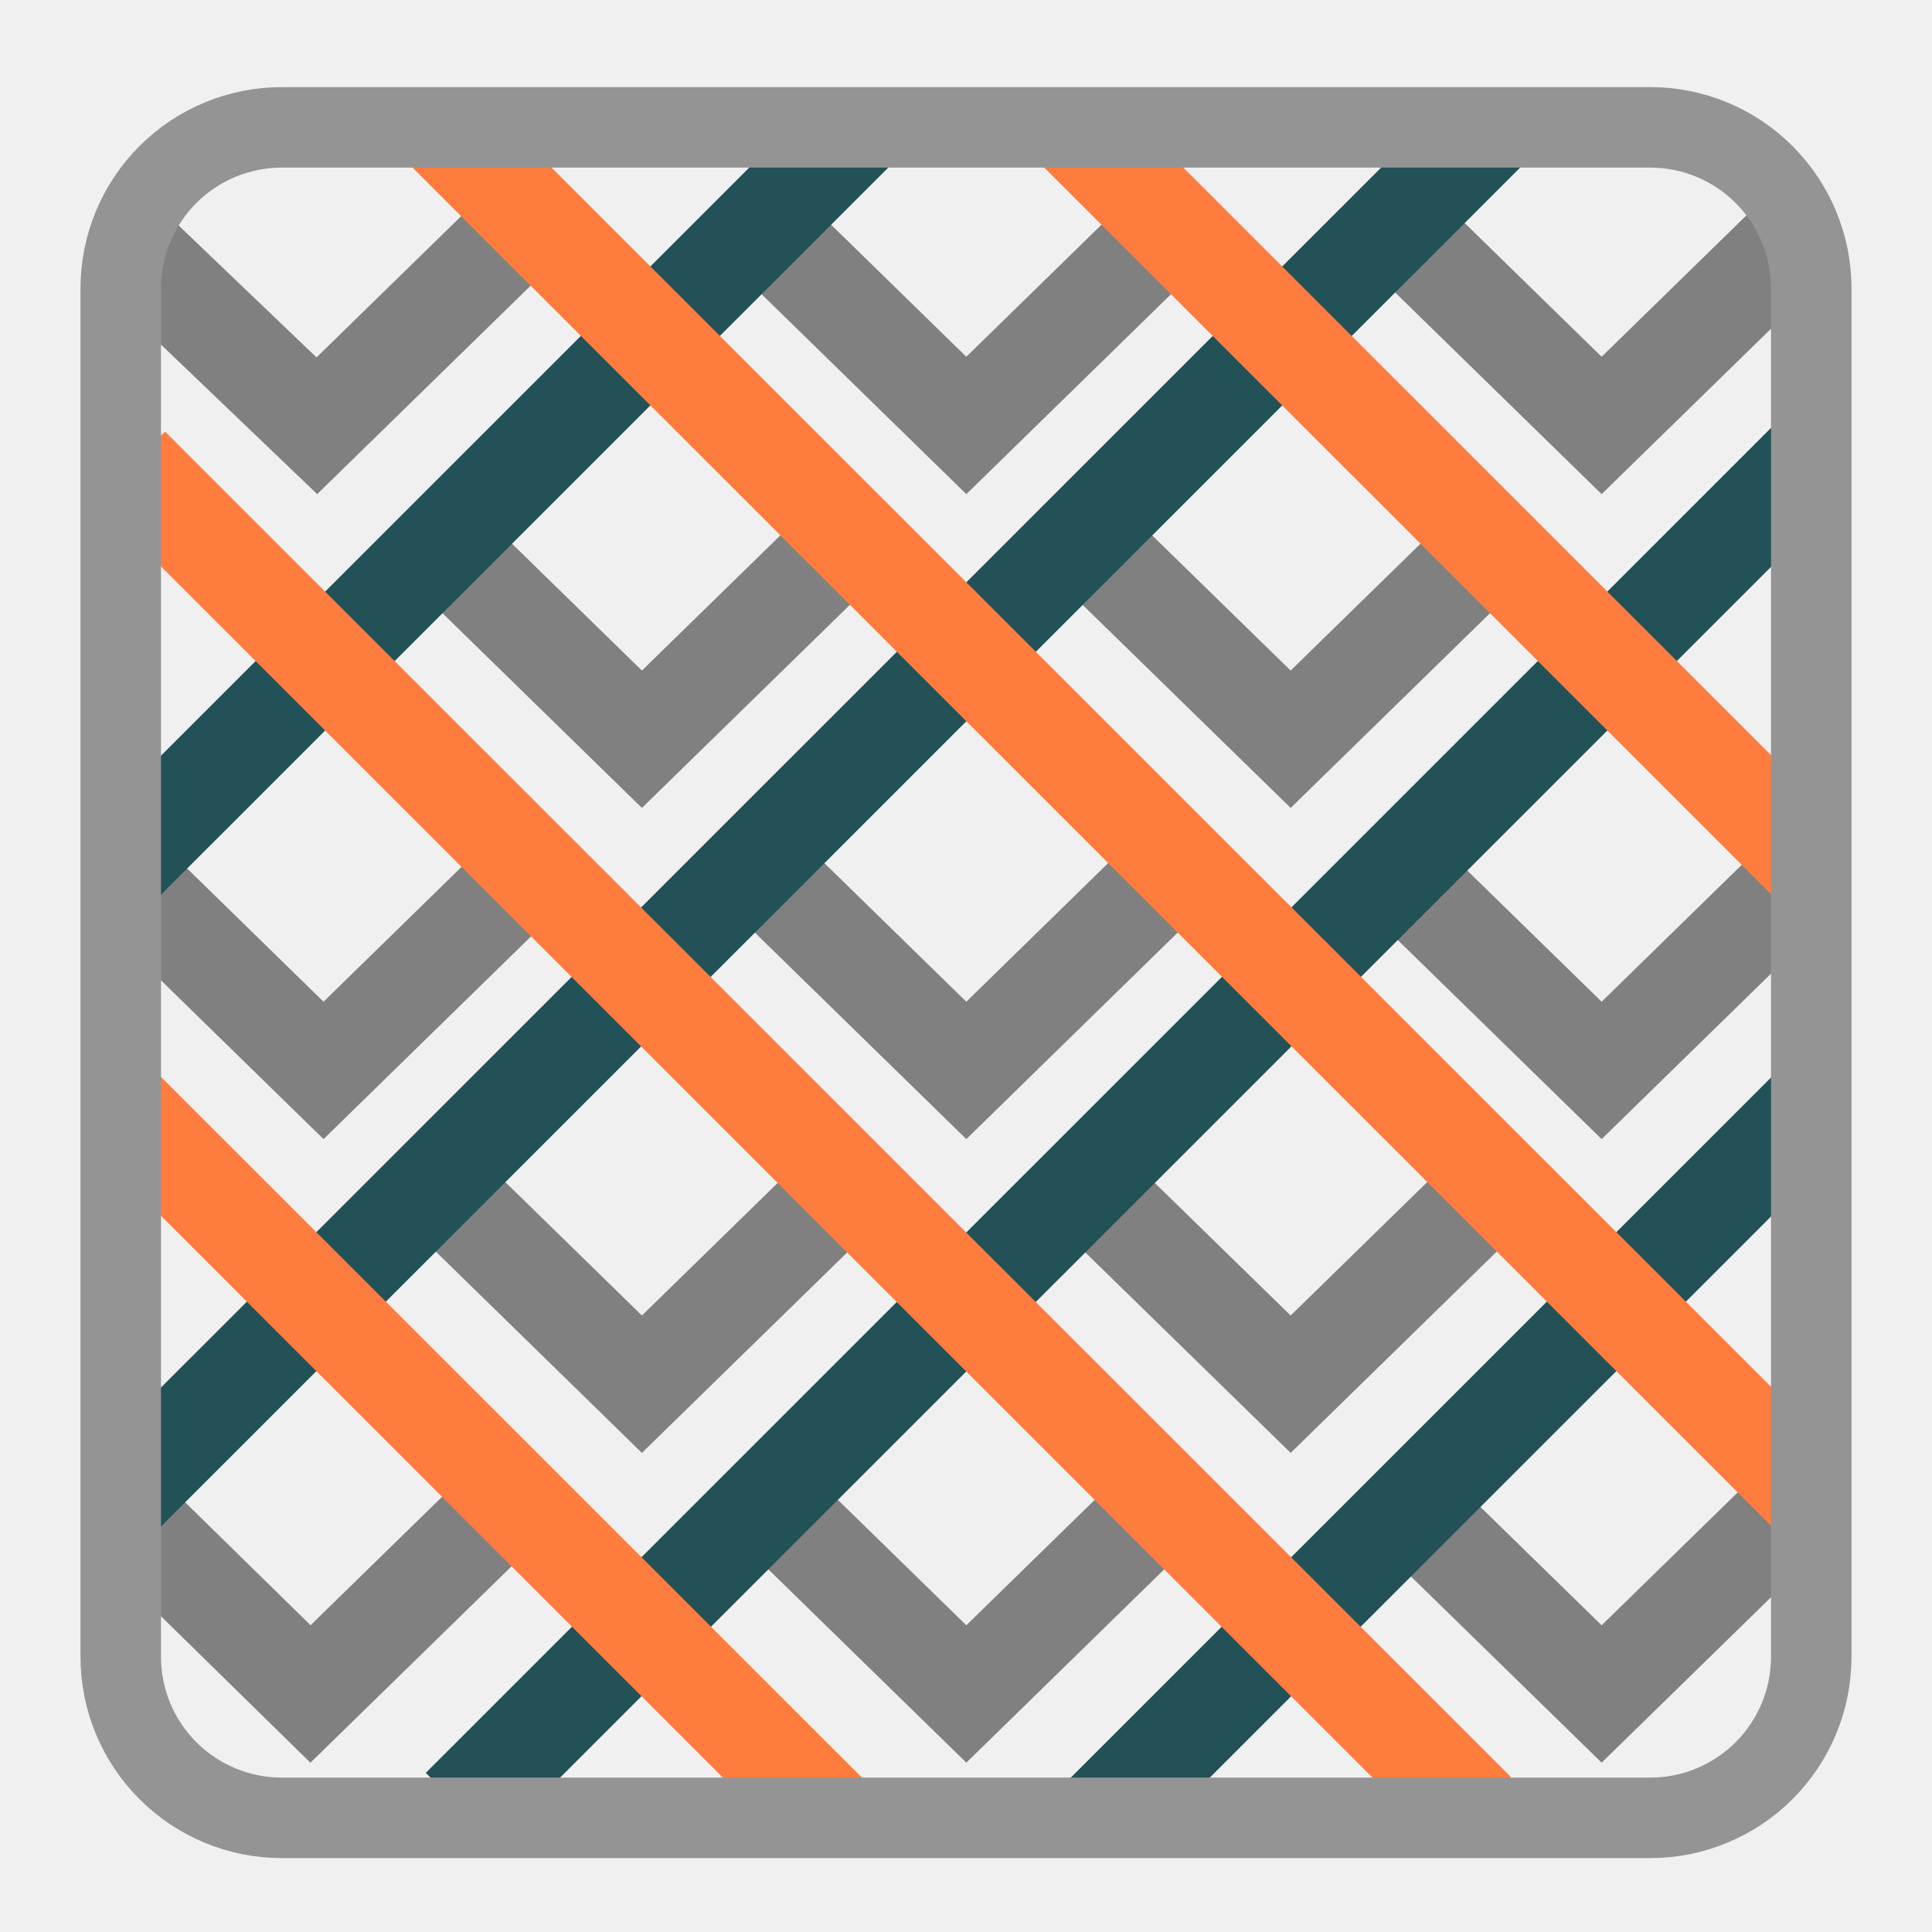
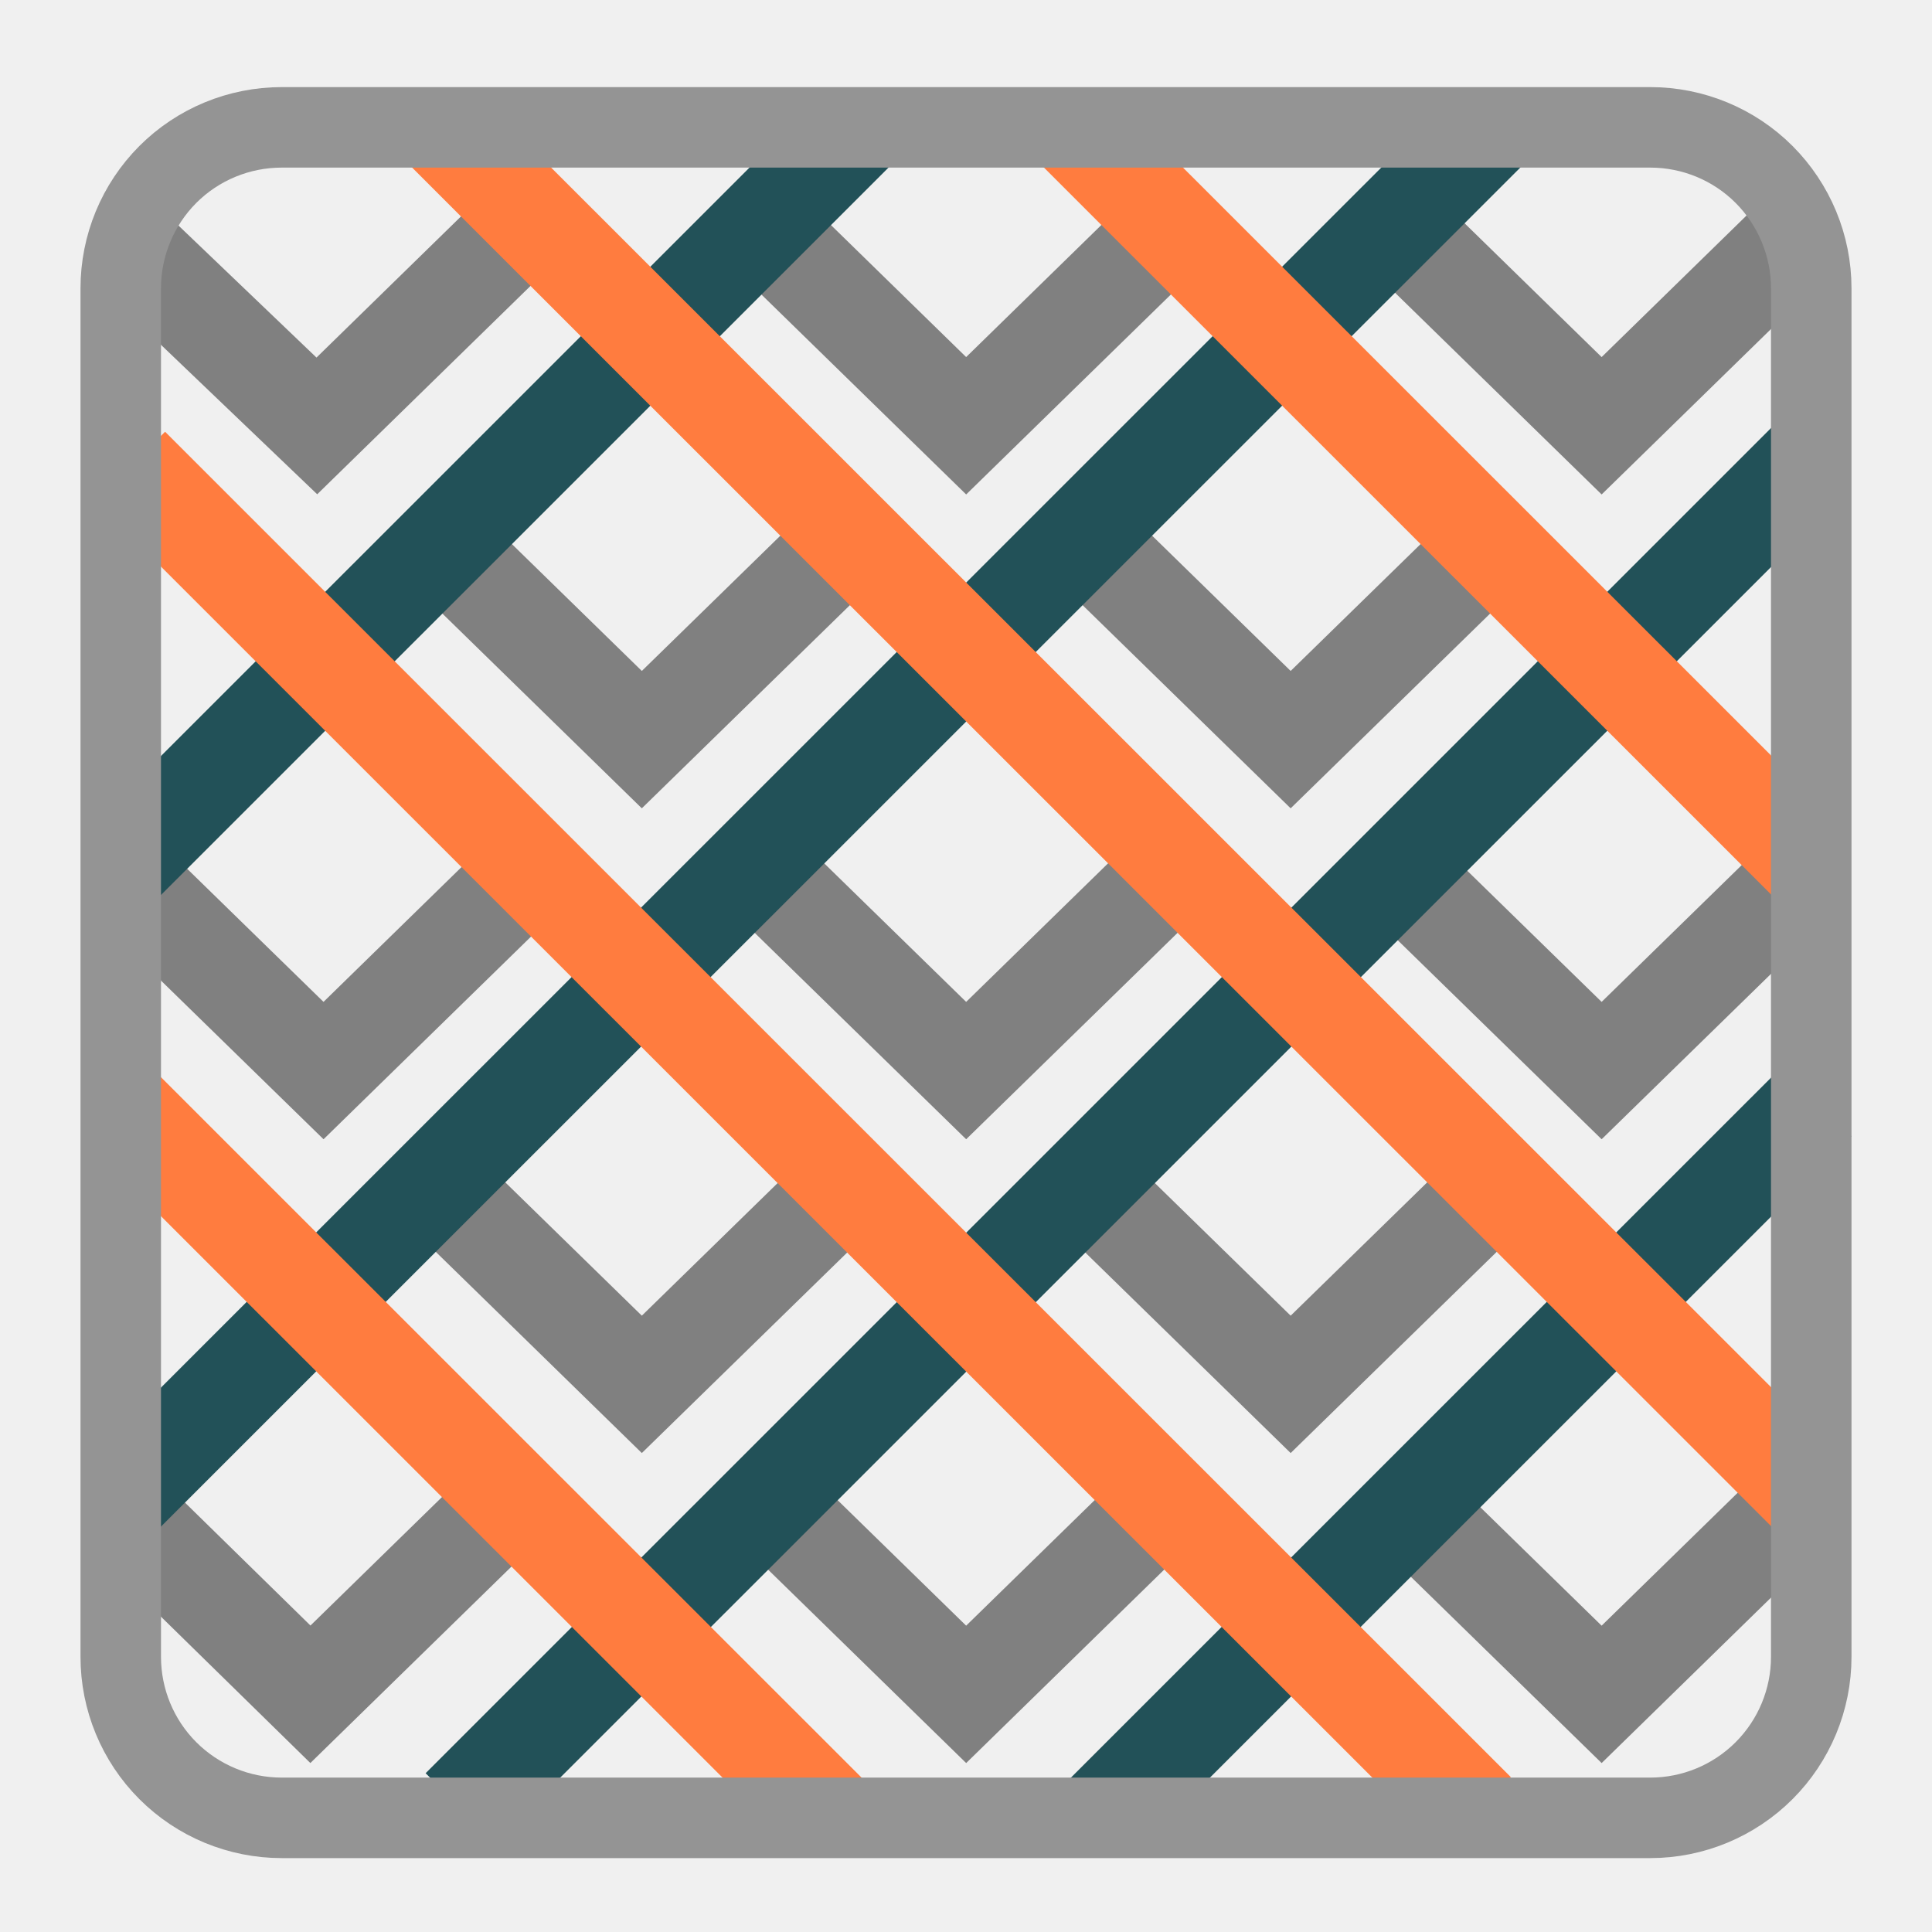
<svg xmlns="http://www.w3.org/2000/svg" width="24" height="24" viewBox="0 0 24 24" fill="none">
-   <g clip-path="url(#clip0_10670_23403)">
-     <mask id="mask0_10670_23403" style="mask-type:luminance" maskUnits="userSpaceOnUse" x="0" y="0" width="24" height="24">
-       <path d="M24 0H0V24H24V0Z" fill="white" />
+   <g clip-path="url(#clip0_10663_17642)">
+     <mask id="mask0_10663_17642" style="mask-type:luminance" maskUnits="userSpaceOnUse" x="-1" y="-1" width="26" height="26">
+       <path d="M24.214 -0.131H-0.208V24.285H24.214V-0.131Z" fill="white" />
    </mask>
-     <g mask="url(#mask0_10670_23403)">
-       <mask id="mask1_10670_23403" style="mask-type:luminance" maskUnits="userSpaceOnUse" x="-1" y="-1" width="26" height="26">
-         <path d="M24.215 -0.133H-0.207V24.284H24.215V-0.133Z" fill="white" />
-       </mask>
-       <g mask="url(#mask1_10670_23403)">
-         <path d="M17.312 18.52L19.896 21.043L22.48 18.52" stroke="#808080" stroke-width="1.221" />
-         <path d="M17.312 10.774L19.896 13.297L22.48 10.773" stroke="#808080" stroke-width="1.221" />
-         <path d="M17.312 2.762L19.896 5.285L22.48 2.762" stroke="#808080" stroke-width="1.221" />
-         <path d="M13.449 14.673L16.033 17.195L18.616 14.672" stroke="#808080" stroke-width="1.221" />
-         <path d="M13.449 6.661L16.033 9.183L18.616 6.66" stroke="#808080" stroke-width="1.221" />
-         <path d="M9.42 18.52L12.004 21.043L14.587 18.52" stroke="#808080" stroke-width="1.221" />
-         <path d="M9.42 10.774L12.004 13.297L14.587 10.773" stroke="#808080" stroke-width="1.221" />
-         <path d="M9.42 2.762L12.004 5.285L14.587 2.762" stroke="#808080" stroke-width="1.221" />
-         <path d="M5.391 14.672L7.974 17.195L10.558 14.672" stroke="#808080" stroke-width="1.221" />
-         <path d="M5.391 6.661L7.974 9.183L10.558 6.66" stroke="#808080" stroke-width="1.221" />
-         <path d="M1.6 18.831L3.857 21.043L6.441 18.52" stroke="#808080" stroke-width="1.221" />
-         <path d="M1.436 10.774L4.019 13.297L6.603 10.773" stroke="#808080" stroke-width="1.221" />
-         <path d="M1.514 2.971L3.936 5.289L6.52 2.766" stroke="#808080" stroke-width="1.221" />
-         <path d="M22.569 13.68L13.658 22.589" stroke="#225158" stroke-width="1.221" />
-         <path d="M10.62 1.633L1.439 10.811" stroke="#225158" stroke-width="1.221" />
-         <path d="M22.437 5.742L5.721 22.455" stroke="#225158" stroke-width="1.221" />
-         <path d="M18.543 1.559L1.465 18.634" stroke="#225158" stroke-width="1.221" />
-         <path d="M10.397 22.635L1.486 13.727" stroke="#FF7C3F" stroke-width="1.221" />
-         <path d="M22.446 10.69L13.266 1.512" stroke="#FF7C3F" stroke-width="1.221" />
-         <path d="M18.336 22.505L1.619 5.793" stroke="#FF7C3F" stroke-width="1.221" />
-         <path d="M22.52 18.61L5.441 1.535" stroke="#FF7C3F" stroke-width="1.221" />
-       </g>
-       <path d="M3.5 1.582H20.5C21.03 1.582 21.539 1.793 21.914 2.168C22.289 2.543 22.5 3.052 22.5 3.582V20.582C22.5 21.113 22.289 21.621 21.914 21.996C21.539 22.371 21.03 22.582 20.5 22.582H3.5C2.97 22.582 2.461 22.371 2.086 21.996C1.711 21.621 1.5 21.113 1.5 20.582V3.582C1.5 3.052 1.711 2.543 2.086 2.168C2.461 1.793 2.97 1.582 3.5 1.582Z" stroke="#949494" stroke-linecap="round" stroke-linejoin="round" />
+     <g mask="url(#mask0_10663_17642)">
+       <path d="M17.312 18.525L19.896 21.048L22.48 18.524" stroke="#808080" stroke-width="1.221" />
+       <path d="M17.312 10.777L19.896 13.299L22.48 10.776" stroke="#808080" stroke-width="1.221" />
+       <path d="M17.312 2.766L19.896 5.289L22.48 2.765" stroke="#808080" stroke-width="1.221" />
+       <path d="M13.45 14.675L16.033 17.197L18.617 14.674" stroke="#808080" stroke-width="1.221" />
+       <path d="M13.45 6.666L16.033 9.188L18.617 6.665" stroke="#808080" stroke-width="1.221" />
+       <path d="M9.418 18.525L12.002 21.048L14.586 18.524" stroke="#808080" stroke-width="1.221" />
+       <path d="M9.418 10.777L12.002 13.299L14.586 10.776" stroke="#808080" stroke-width="1.221" />
+       <path d="M9.418 2.766L12.002 5.289L14.586 2.765" stroke="#808080" stroke-width="1.221" />
+       <path d="M5.39 14.675L7.973 17.197L10.557 14.674" stroke="#808080" stroke-width="1.221" />
+       <path d="M5.39 6.666L7.973 9.188L10.557 6.665" stroke="#808080" stroke-width="1.221" />
+       <path d="M1.598 18.835L3.856 21.047L6.439 18.524" stroke="#808080" stroke-width="1.221" />
+       <path d="M1.435 10.777L4.019 13.299L6.602 10.776" stroke="#808080" stroke-width="1.221" />
+       <path d="M1.513 2.973L3.936 5.291L6.519 2.768" stroke="#808080" stroke-width="1.221" />
+       <path d="M22.568 13.683L13.657 22.592" stroke="#225158" stroke-width="1.221" />
+       <path d="M10.619 1.637L1.438 10.816" stroke="#225158" stroke-width="1.221" />
+       <path d="M22.435 5.746L5.719 22.459" stroke="#225158" stroke-width="1.221" />
+       <path d="M18.542 1.562L1.463 18.637" stroke="#225158" stroke-width="1.221" />
+       <path d="M10.397 22.64L1.486 13.731" stroke="#FF7C3F" stroke-width="1.221" />
+       <path d="M22.446 10.693L13.265 1.515" stroke="#FF7C3F" stroke-width="1.221" />
+       <path d="M18.336 22.507L1.619 5.795" stroke="#FF7C3F" stroke-width="1.221" />
+       <path d="M22.52 18.614L5.441 1.54" stroke="#FF7C3F" stroke-width="1.221" />
    </g>
+     <path d="M3.5 1.582H20.5C21.03 1.582 21.539 1.792 21.914 2.167C22.289 2.543 22.5 3.051 22.5 3.582V20.582C22.5 21.112 22.289 21.621 21.914 21.996C21.539 22.371 21.03 22.582 20.5 22.582H3.5C2.969 22.582 2.46 22.371 2.085 21.996C1.71 21.621 1.5 21.112 1.5 20.582V3.582C1.5 3.051 1.71 2.543 2.085 2.167C2.46 1.792 2.969 1.582 3.5 1.582Z" stroke="#949494" stroke-linecap="round" stroke-linejoin="round" />
  </g>
  <defs>
-     <clipPath id="clip0_10670_23403">
+     <clipPath id="clip0_10663_17642">
      <rect width="24" height="24" fill="white" />
    </clipPath>
  </defs>
</svg>
